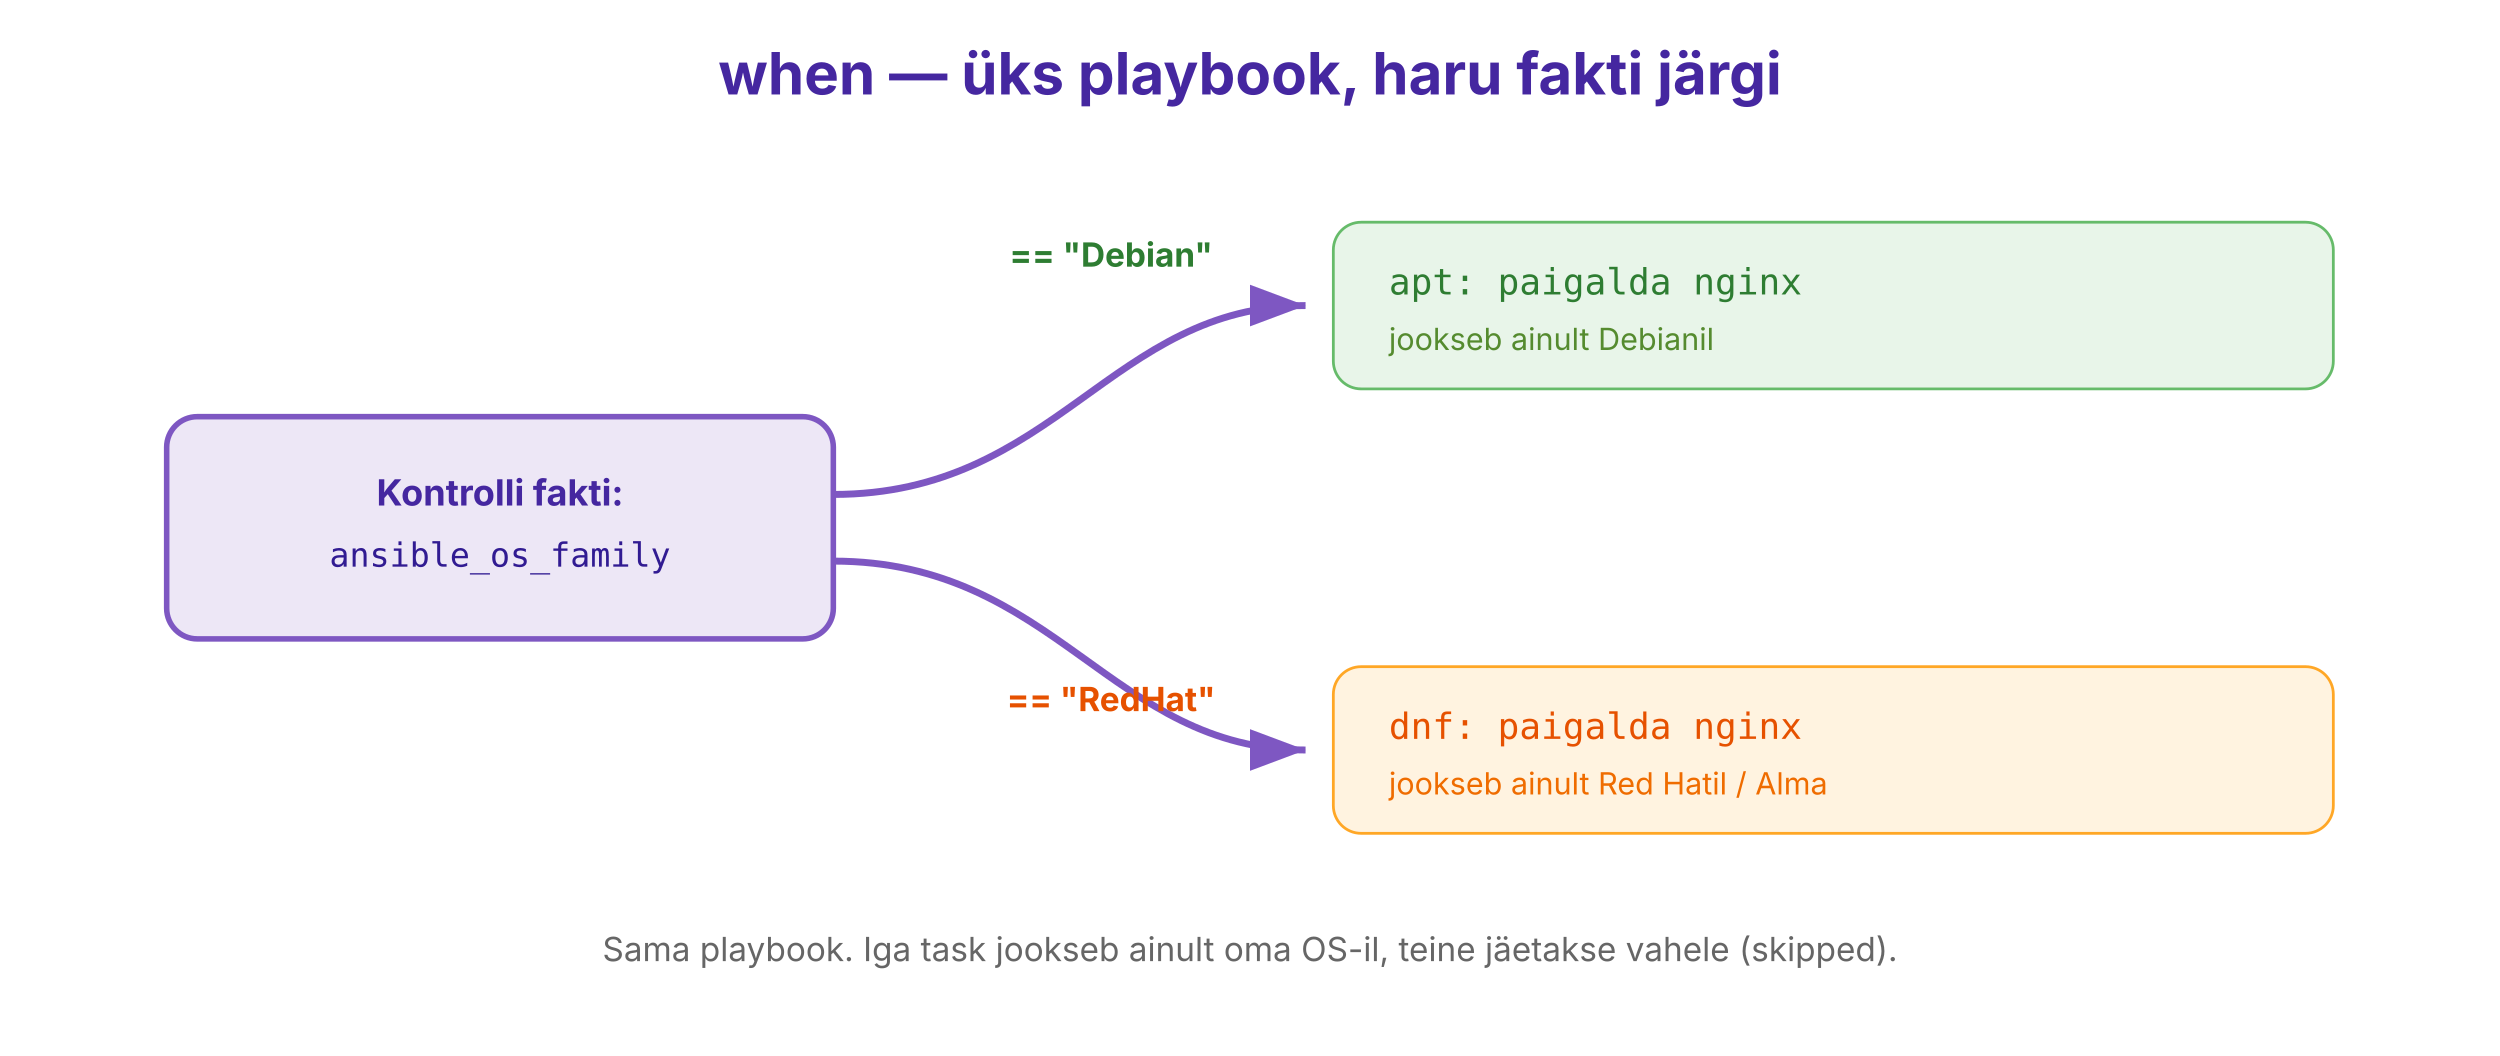
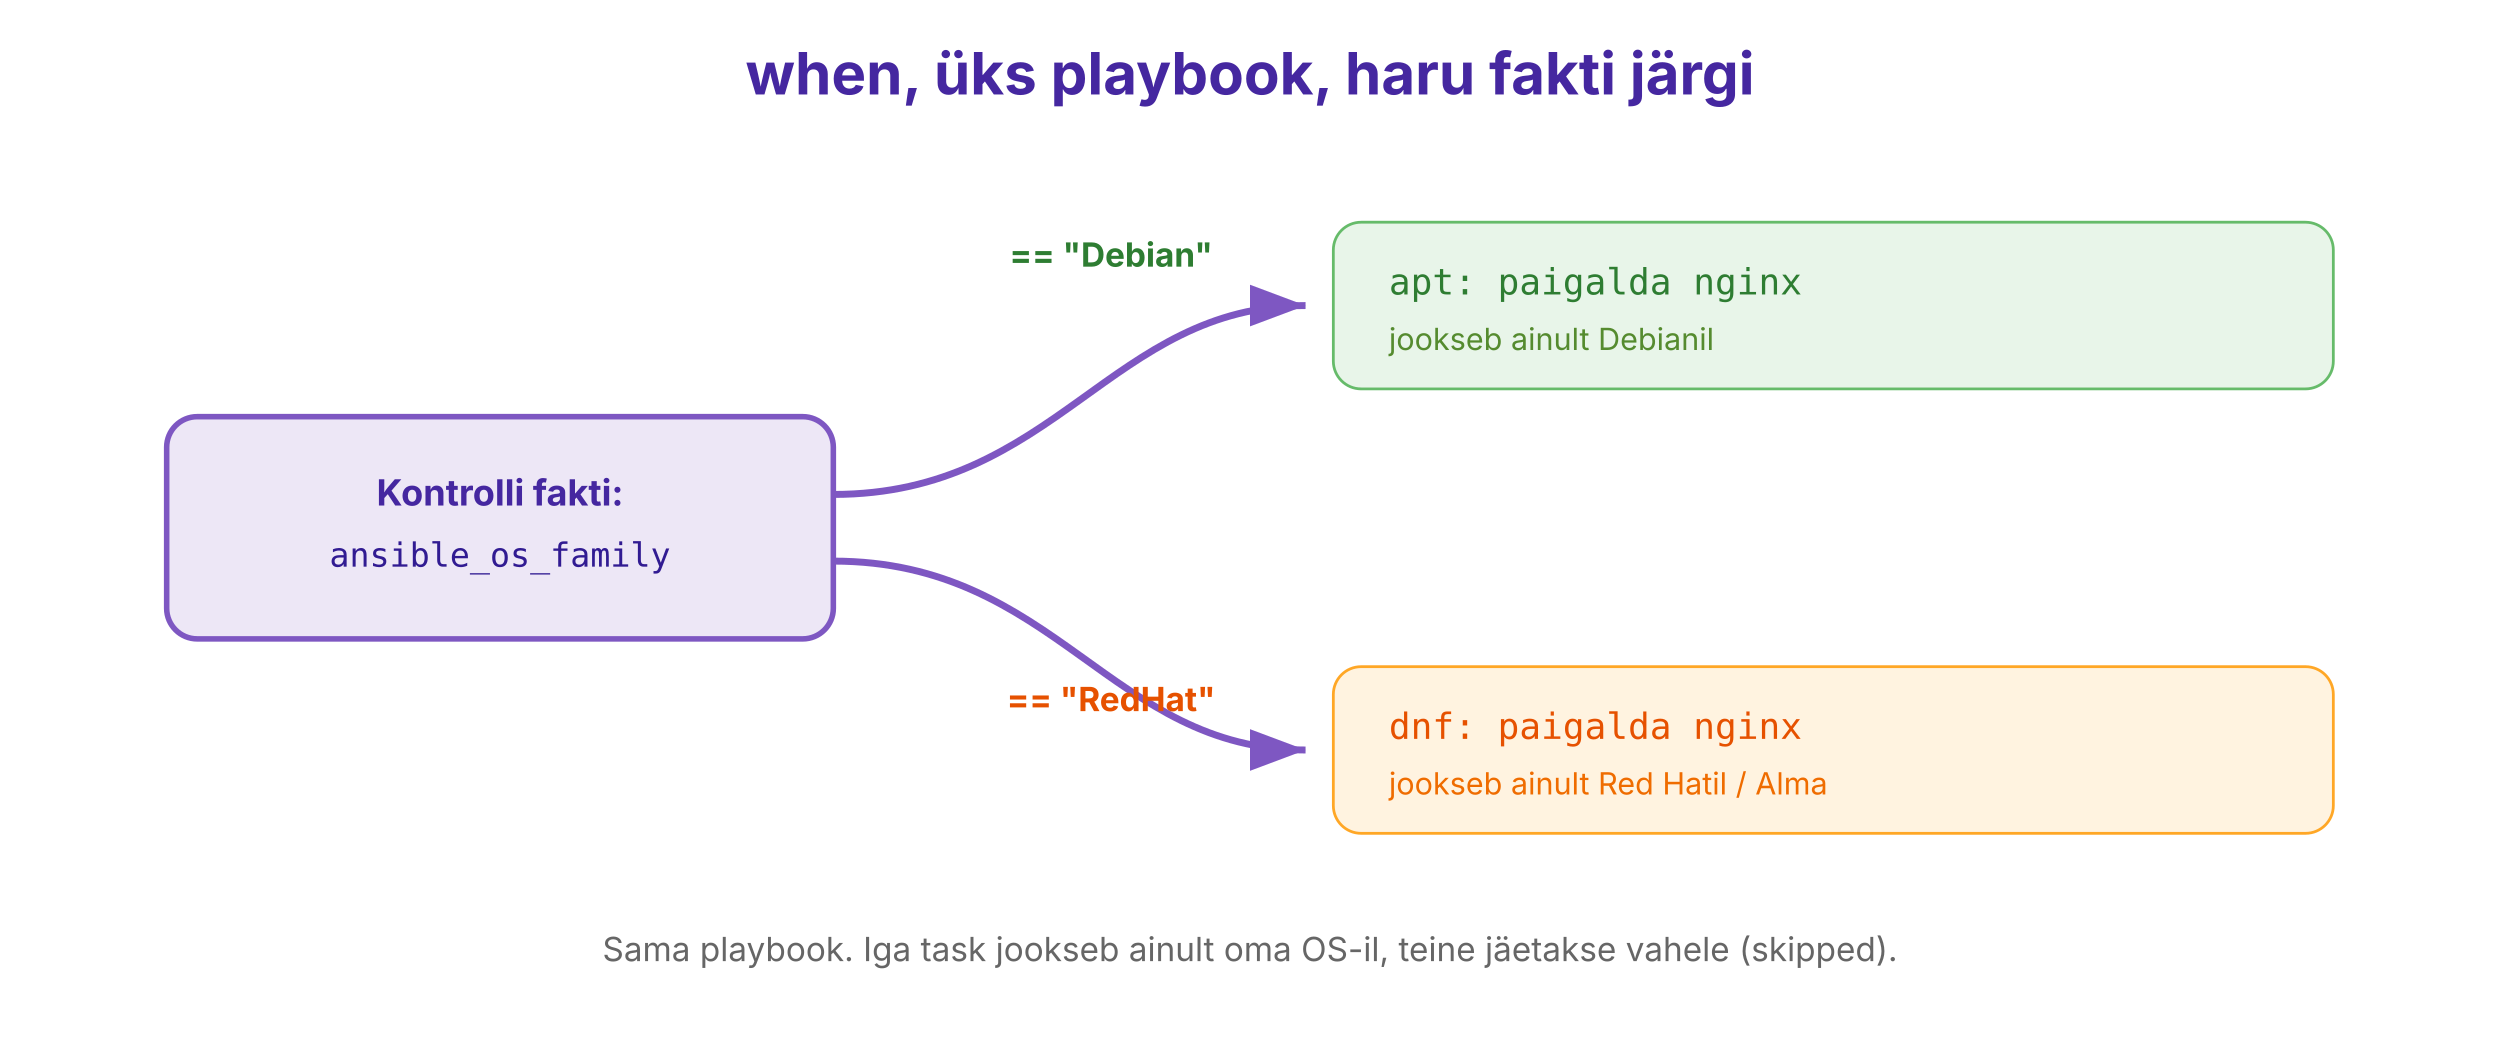
<svg xmlns="http://www.w3.org/2000/svg" viewBox="0 0 900 380" font-family="Inter, -apple-system, sans-serif">
  <defs>
    <marker id="w" markerWidth="10" markerHeight="10" refX="8" refY="3" orient="auto">
      <path d="M0,0 L8,3 L0,6 Z" fill="#7e57c2" />
    </marker>
  </defs>
-   <text x="450" y="34" text-anchor="middle" font-size="21" font-weight="700" fill="#4527a0">when — üks playbook, haru fakti järgi</text>
+   <text x="450" y="34" text-anchor="middle" font-size="21" font-weight="700" fill="#4527a0">when, üks playbook, haru fakti järgi</text>
  <rect x="60" y="150" width="240" height="80" rx="11" fill="#ede7f6" stroke="#7e57c2" stroke-width="2" />
  <text x="180" y="182" text-anchor="middle" font-size="13" font-weight="700" fill="#4527a0">Kontrolli fakti:</text>
  <text x="180" y="204" text-anchor="middle" font-family="JetBrains Mono, monospace" font-size="12" fill="#311b92">ansible_os_family</text>
  <path d="M300,178 C380,178 400,110 470,110" fill="none" stroke="#7e57c2" stroke-width="2.5" marker-end="url(#w)" />
  <text x="400" y="96" text-anchor="middle" font-size="12" font-weight="700" fill="#2e7d32">== "Debian"</text>
  <rect x="480" y="80" width="360" height="60" rx="10" fill="#e8f5e9" stroke="#66bb6a" />
  <text x="500" y="106" font-family="JetBrains Mono, monospace" font-size="13" fill="#2e7d32">apt: paigalda nginx</text>
  <text x="500" y="126" font-size="11" fill="#558b2f">jookseb ainult Debianil</text>
  <path d="M300,202 C380,202 400,270 470,270" fill="none" stroke="#7e57c2" stroke-width="2.5" marker-end="url(#w)" />
  <text x="400" y="256" text-anchor="middle" font-size="12" font-weight="700" fill="#e65100">== "RedHat"</text>
  <rect x="480" y="240" width="360" height="60" rx="10" fill="#fff3e0" stroke="#ffa726" />
  <text x="500" y="266" font-family="JetBrains Mono, monospace" font-size="13" fill="#e65100">dnf: paigalda nginx</text>
  <text x="500" y="286" font-size="11" fill="#ef6c00">jookseb ainult Red Hatil / Alma</text>
  <text x="450" y="346" text-anchor="middle" font-size="12" fill="#666">Sama playbook. Iga task jookseb ainult oma OS-il, teine jäetakse vahele (skipped).</text>
</svg>
